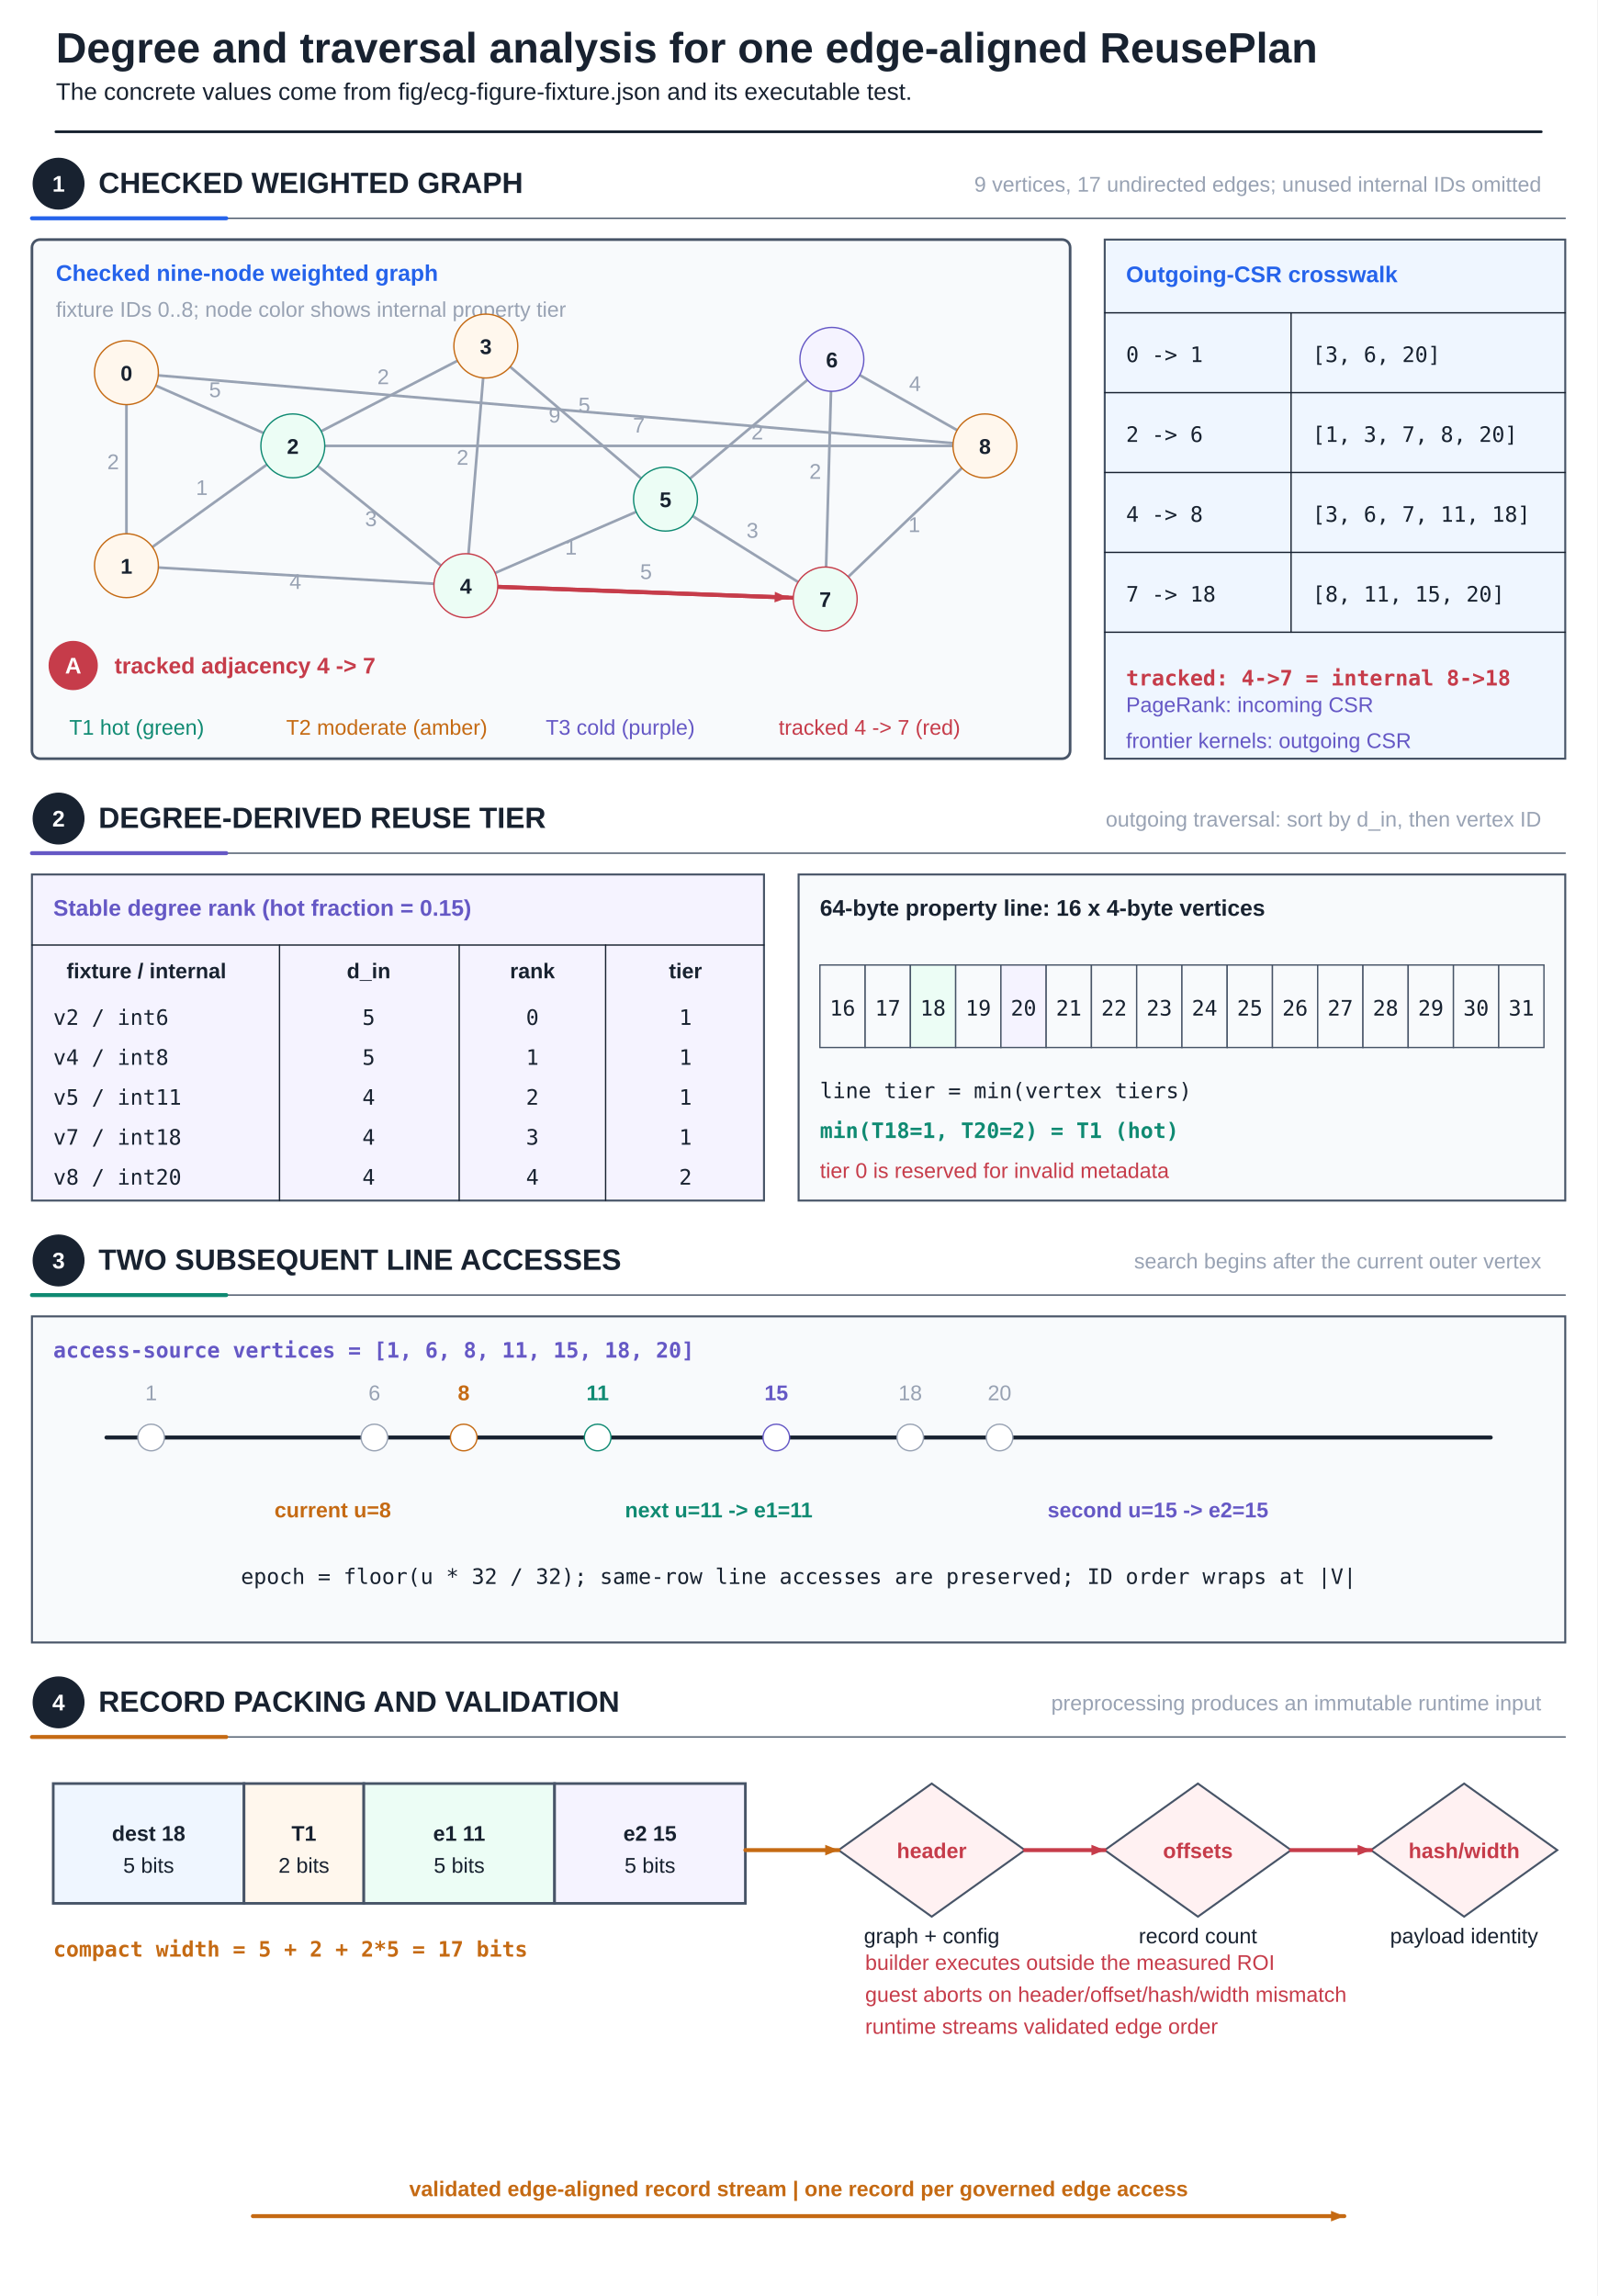
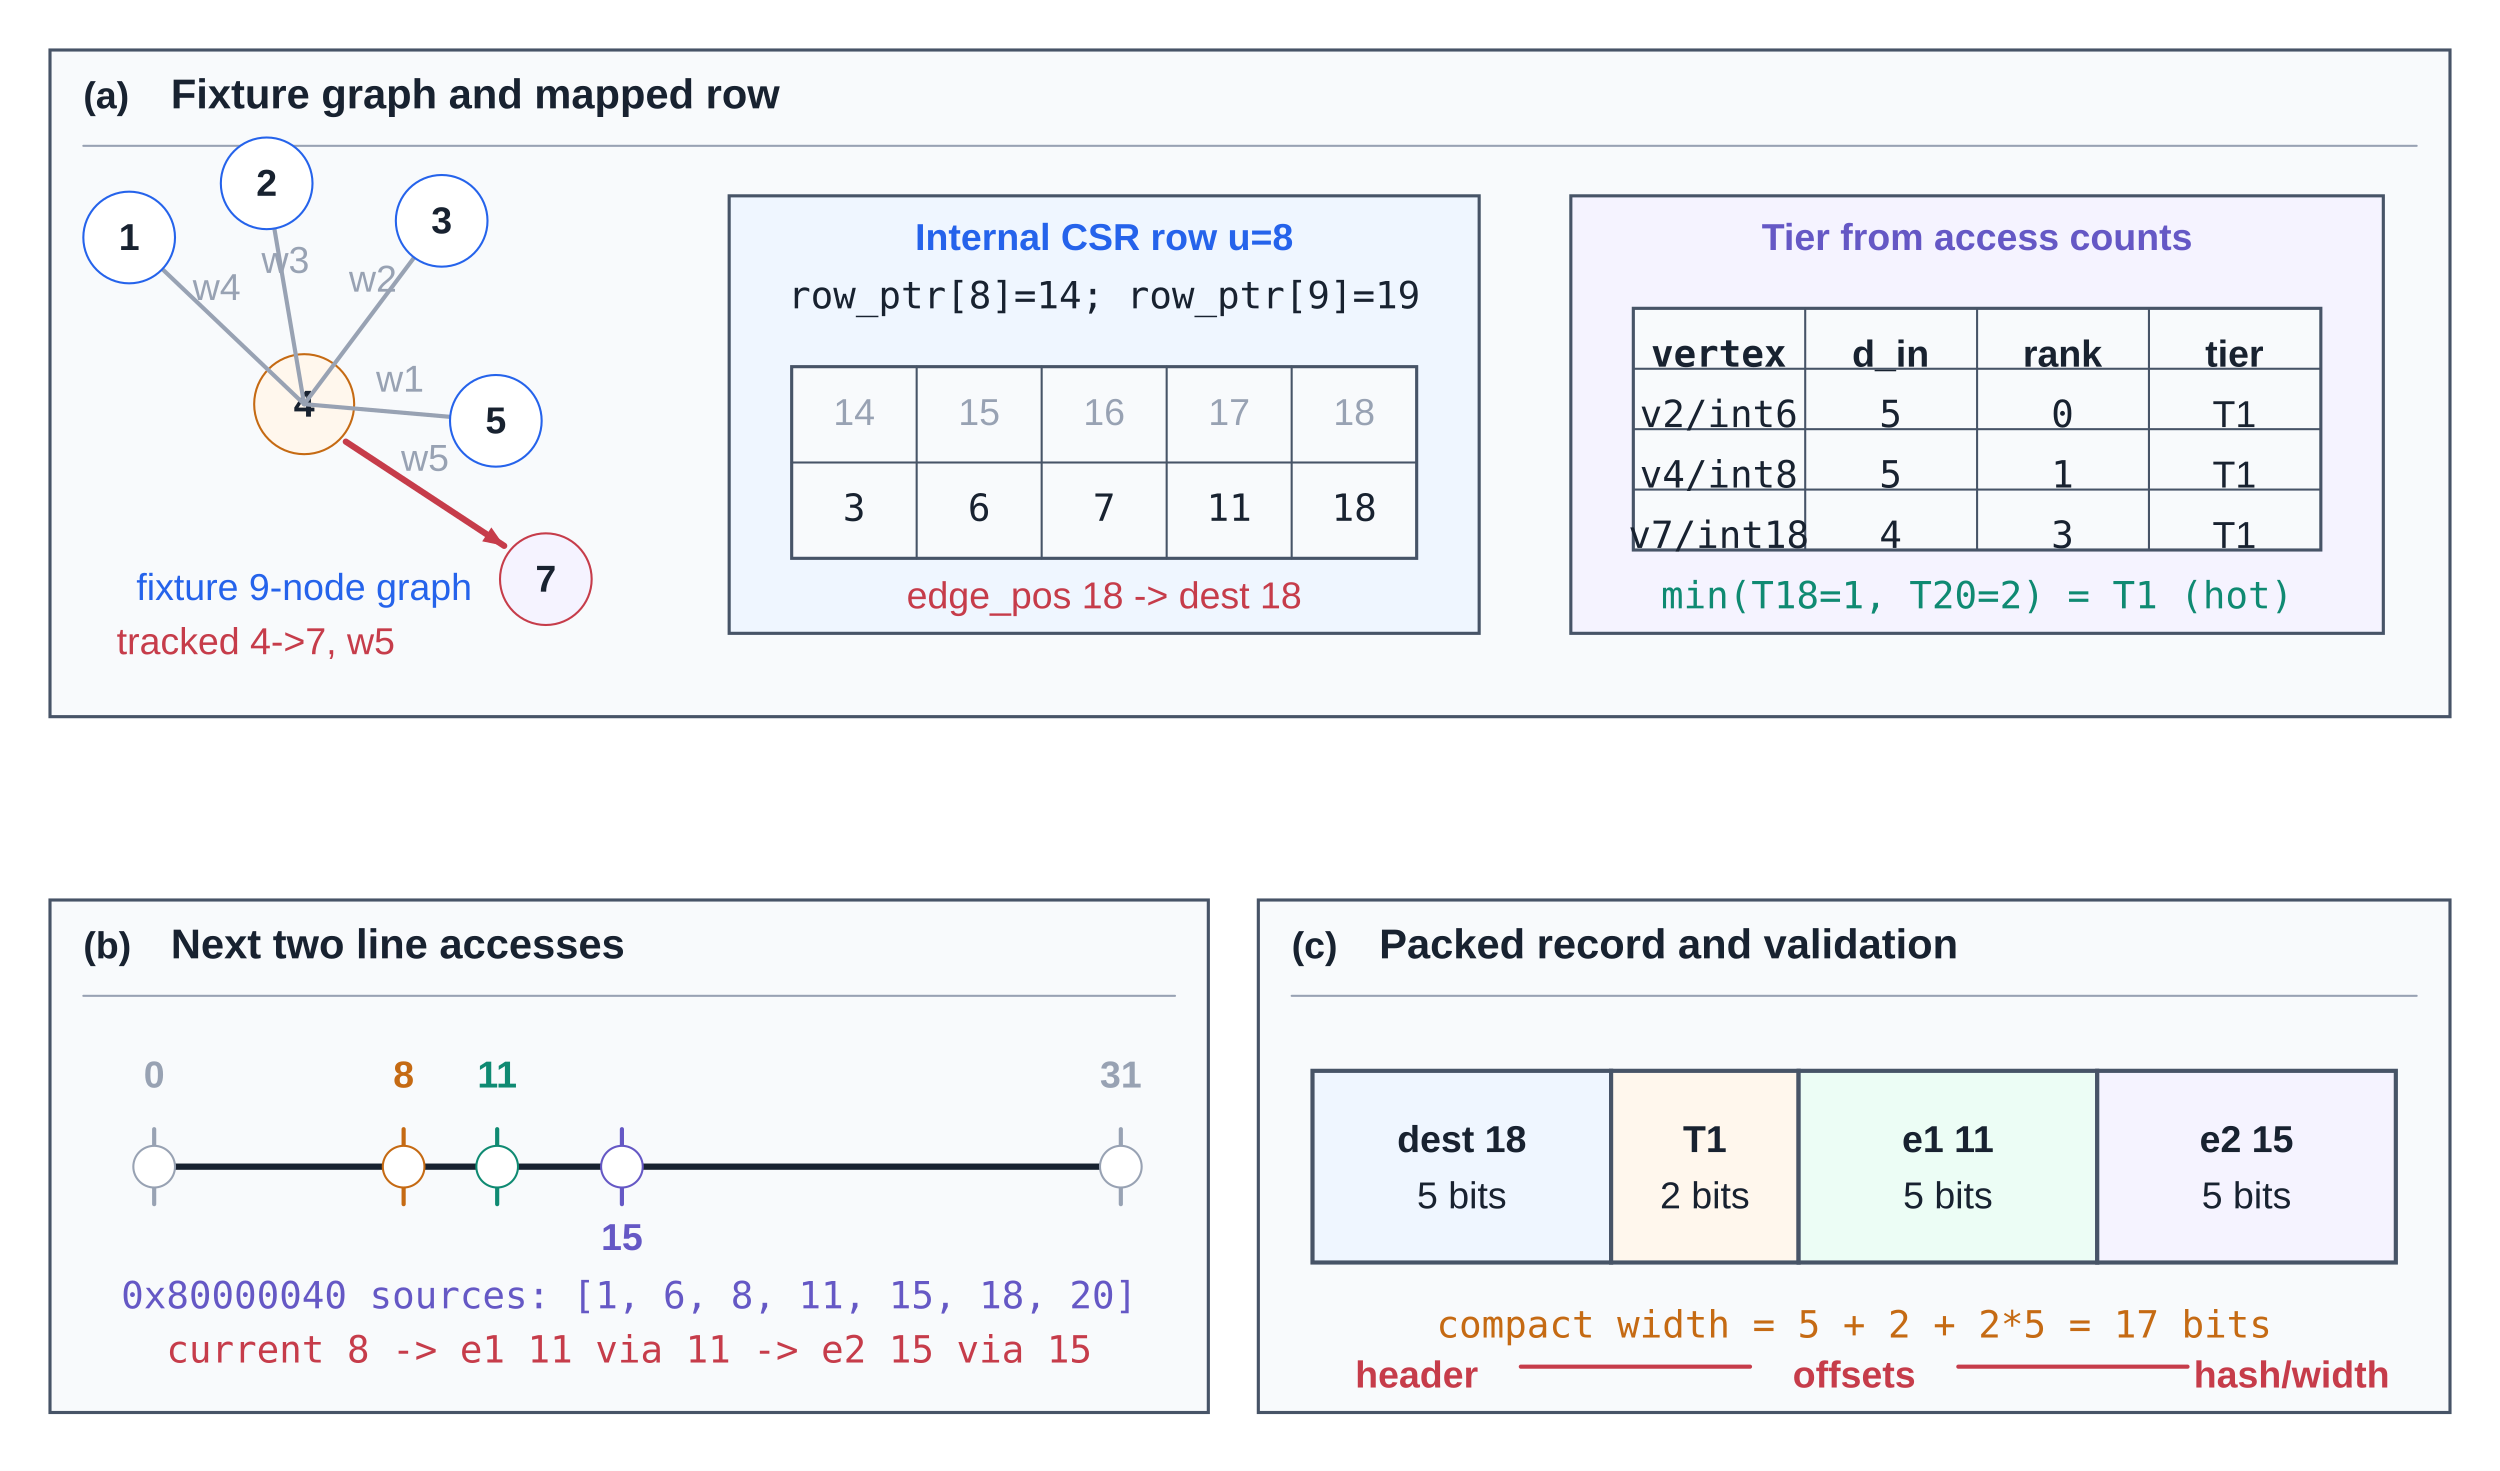
- <svg xmlns="http://www.w3.org/2000/svg" width="1200" height="1725" viewBox="0 0 1200 1725" role="img" aria-labelledby="title desc" fill="#182230" data-figure-schema="ecg-public/v1">
+ <svg xmlns="http://www.w3.org/2000/svg" width="1200" height="706" viewBox="0 0 1200 706" role="img" aria-labelledby="title desc" fill="#182230" data-figure-schema="ecg-public/v1">
  <defs>
    <marker id="arrow-blue" viewBox="0 0 10 8" markerWidth="11" markerHeight="8" refX="10" refY="4" orient="auto" markerUnits="userSpaceOnUse">
      <path d="M0 0 L10 4 L0 8 Z" fill="#2563EB" />
    </marker>
    <marker id="arrow-green" viewBox="0 0 10 8" markerWidth="11" markerHeight="8" refX="10" refY="4" orient="auto" markerUnits="userSpaceOnUse">
      <path d="M0 0 L10 4 L0 8 Z" fill="#0F8A72" />
    </marker>
    <marker id="arrow-amber" viewBox="0 0 10 8" markerWidth="11" markerHeight="8" refX="10" refY="4" orient="auto" markerUnits="userSpaceOnUse">
      <path d="M0 0 L10 4 L0 8 Z" fill="#C56A13" />
    </marker>
    <marker id="arrow-red" viewBox="0 0 10 8" markerWidth="11" markerHeight="8" refX="10" refY="4" orient="auto" markerUnits="userSpaceOnUse">
      <path d="M0 0 L10 4 L0 8 Z" fill="#C63C4A" />
    </marker>
    <marker id="arrow-purple" viewBox="0 0 10 8" markerWidth="11" markerHeight="8" refX="10" refY="4" orient="auto" markerUnits="userSpaceOnUse">
      <path d="M0 0 L10 4 L0 8 Z" fill="#6558C5" />
    </marker>
    <marker id="arrow-gray" viewBox="0 0 10 8" markerWidth="11" markerHeight="8" refX="10" refY="4" orient="auto" markerUnits="userSpaceOnUse">
      <path d="M0 0 L10 4 L0 8 Z" fill="#98A2B3" />
    </marker>
    <marker id="arrow-ink" viewBox="0 0 10 8" markerWidth="11" markerHeight="8" refX="10" refY="4" orient="auto" markerUnits="userSpaceOnUse">
      <path d="M0 0 L10 4 L0 8 Z" fill="#182230" />
    </marker>
    <style>
      :root { color-scheme: light dark; }
      @media (prefers-color-scheme: dark) {
        [fill="#FFFFFF"]{fill:#111827}[stroke="#FFFFFF"]{stroke:#111827}
        [fill="#F8FAFC"]{fill:#172033}[stroke="#F8FAFC"]{stroke:#172033}
        [fill="#EFF6FF"]{fill:#172554}[stroke="#EFF6FF"]{stroke:#172554}
        [fill="#ECFDF5"]{fill:#073B34}[stroke="#ECFDF5"]{stroke:#073B34}
        [fill="#FFF7ED"]{fill:#422A12}[stroke="#FFF7ED"]{stroke:#422A12}
        [fill="#FFF1F2"]{fill:#421B22}[stroke="#FFF1F2"]{stroke:#421B22}
        [fill="#F5F3FF"]{fill:#292349}[stroke="#F5F3FF"]{stroke:#292349}
        [fill="#182230"]{fill:#F8FAFC}[stroke="#182230"]{stroke:#F8FAFC}
        [fill="#475467"]{fill:#94A3B8}[stroke="#475467"]{stroke:#94A3B8}
        [fill="#98A2B3"]{fill:#A8B0BF}[stroke="#98A2B3"]{stroke:#A8B0BF}
        [fill="#2563EB"]{fill:#7FB0FF}[stroke="#2563EB"]{stroke:#7FB0FF}
        [fill="#0F8A72"]{fill:#5ED0B0}[stroke="#0F8A72"]{stroke:#5ED0B0}
        [fill="#C56A13"]{fill:#F0B36A}[stroke="#C56A13"]{stroke:#F0B36A}
        [fill="#6558C5"]{fill:#ADA4FF}[stroke="#6558C5"]{stroke:#ADA4FF}
        [fill="#C63C4A"]{fill:#F48B98}[stroke="#C63C4A"]{stroke:#F48B98}
      }
      .sans{font-family:"Liberation Sans","DejaVu Sans",Arial,sans-serif}
      .mono{font-family:"DejaVu Sans Mono","Liberation Mono",Consolas,monospace}
-       .title{font-size:32px;font-weight:700}
-       .subtitle{font-size:18px}
-       .heading{font-size:22px;font-weight:700}
-       .label{font-size:17px;font-weight:700}
-       .body{font-size:16px}
+       .display{font-size:26px;font-weight:700}
+       .heading{font-size:20px;font-weight:700}
+       .label{font-size:18px;font-weight:700}
+       .body{font-size:18px}
</style>
  </defs>
-   <rect x="0" y="0" width="1200" height="1725" fill="#FFFFFF" />
-   <text x="42" y="47" text-anchor="start" class="sans title" fill="#182230" font-weight="700">Degree and traversal analysis for one edge-aligned ReusePlan</text>
-   <text x="42" y="75" text-anchor="start" class="sans subtitle" fill="#182230">The concrete values come from fig/ecg-figure-fixture.json and its executable test.</text>
-   <line x1="42" y1="99" x2="1158" y2="99" stroke="#182230" stroke-width="2" stroke-linecap="round" vector-effect="non-scaling-stroke" />
-   <circle cx="44" cy="138" r="19" fill="#182230" stroke="#182230" stroke-width="1" />
-   <text x="44" y="144" text-anchor="middle" class="sans label" fill="#FFFFFF" font-weight="700">1</text>
-   <text x="74" y="145" text-anchor="start" class="sans heading" fill="#182230" font-weight="700">CHECKED WEIGHTED GRAPH</text>
-   <text x="1158" y="144" text-anchor="end" class="sans body" fill="#98A2B3">9 vertices, 17 undirected edges; unused internal IDs omitted</text>
-   <line x1="24" y1="164" x2="1176" y2="164" stroke="#475467" stroke-width="1" stroke-linecap="round" vector-effect="non-scaling-stroke" />
-   <line x1="24" y1="164" x2="170" y2="164" stroke="#2563EB" stroke-width="3" stroke-linecap="round" vector-effect="non-scaling-stroke" />
-   <rect x="24" y="180" width="780" height="390" rx="6" fill="#F8FAFC" stroke="#475467" stroke-width="2" data-shape="rect" data-x="24" data-y="180" data-width="780" data-height="390" />
-   <text x="42" y="211" text-anchor="start" class="sans label" fill="#2563EB" font-weight="700">Checked nine-node weighted graph</text>
-   <text x="42" y="238" text-anchor="start" class="sans body" fill="#98A2B3">fixture IDs 0..8; node color shows internal property tier</text>
-   <line x1="95" y1="280" x2="95" y2="425" stroke="#98A2B3" stroke-width="2" stroke-linecap="round" vector-effect="non-scaling-stroke" />
-   <text x="85.0" y="352.5" text-anchor="middle" class="sans body" fill="#98A2B3">2</text>
-   <line x1="95" y1="280" x2="220" y2="335" stroke="#98A2B3" stroke-width="2" stroke-linecap="round" vector-effect="non-scaling-stroke" />
-   <text x="161.527" y="298.347" text-anchor="middle" class="sans body" fill="#98A2B3">5</text>
-   <line x1="95" y1="280" x2="740" y2="335" stroke="#98A2B3" stroke-width="2" stroke-linecap="round" vector-effect="non-scaling-stroke" />
-   <text x="416.65" y="317.464" text-anchor="middle" class="sans body" fill="#98A2B3">9</text>
-   <line x1="95" y1="425" x2="220" y2="335" stroke="#98A2B3" stroke-width="2" stroke-linecap="round" vector-effect="non-scaling-stroke" />
-   <text x="151.657" y="371.885" text-anchor="middle" class="sans body" fill="#98A2B3">1</text>
-   <line x1="95" y1="425" x2="350" y2="440" stroke="#98A2B3" stroke-width="2" stroke-linecap="round" vector-effect="non-scaling-stroke" />
-   <text x="221.913" y="442.483" text-anchor="middle" class="sans body" fill="#98A2B3">4</text>
-   <line x1="220" y1="335" x2="365" y2="260" stroke="#98A2B3" stroke-width="2" stroke-linecap="round" vector-effect="non-scaling-stroke" />
-   <text x="287.906" y="288.618" text-anchor="middle" class="sans body" fill="#98A2B3">2</text>
-   <line x1="220" y1="335" x2="350" y2="440" stroke="#98A2B3" stroke-width="2" stroke-linecap="round" vector-effect="non-scaling-stroke" />
-   <text x="278.717" y="395.279" text-anchor="middle" class="sans body" fill="#98A2B3">3</text>
-   <line x1="220" y1="335" x2="740" y2="335" stroke="#98A2B3" stroke-width="2" stroke-linecap="round" vector-effect="non-scaling-stroke" />
-   <text x="480.0" y="325.0" text-anchor="middle" class="sans body" fill="#98A2B3">7</text>
-   <line x1="365" y1="260" x2="350" y2="440" stroke="#98A2B3" stroke-width="2" stroke-linecap="round" vector-effect="non-scaling-stroke" />
-   <text x="347.535" y="349.17" text-anchor="middle" class="sans body" fill="#98A2B3">2</text>
-   <line x1="365" y1="260" x2="500" y2="375" stroke="#98A2B3" stroke-width="2" stroke-linecap="round" vector-effect="non-scaling-stroke" />
-   <text x="438.985" y="309.888" text-anchor="middle" class="sans body" fill="#98A2B3">5</text>
-   <line x1="350" y1="440" x2="500" y2="375" stroke="#98A2B3" stroke-width="2" stroke-linecap="round" vector-effect="non-scaling-stroke" />
-   <text x="428.976" y="416.676" text-anchor="middle" class="sans body" fill="#98A2B3">1</text>
-   <line x1="350" y1="440" x2="620" y2="450" stroke="#C63C4A" stroke-width="3" stroke-linecap="round" vector-effect="non-scaling-stroke" />
-   <text x="485.37" y="435.007" text-anchor="middle" class="sans body" fill="#98A2B3">5</text>
-   <line x1="500" y1="375" x2="625" y2="270" stroke="#98A2B3" stroke-width="2" stroke-linecap="round" vector-effect="non-scaling-stroke" />
-   <text x="568.932" y="330.157" text-anchor="middle" class="sans body" fill="#98A2B3">2</text>
-   <line x1="500" y1="375" x2="620" y2="450" stroke="#98A2B3" stroke-width="2" stroke-linecap="round" vector-effect="non-scaling-stroke" />
-   <text x="565.3" y="404.02" text-anchor="middle" class="sans body" fill="#98A2B3">3</text>
-   <line x1="625" y1="270" x2="620" y2="450" stroke="#98A2B3" stroke-width="2" stroke-linecap="round" vector-effect="non-scaling-stroke" />
-   <text x="612.504" y="359.722" text-anchor="middle" class="sans body" fill="#98A2B3">2</text>
-   <line x1="625" y1="270" x2="740" y2="335" stroke="#98A2B3" stroke-width="2" stroke-linecap="round" vector-effect="non-scaling-stroke" />
-   <text x="687.421" y="293.794" text-anchor="middle" class="sans body" fill="#98A2B3">4</text>
-   <line x1="620" y1="450" x2="740" y2="335" stroke="#98A2B3" stroke-width="2" stroke-linecap="round" vector-effect="non-scaling-stroke" />
-   <text x="686.919" y="399.72" text-anchor="middle" class="sans body" fill="#98A2B3">1</text>
-   <path d="M374.983 440.925 L592.019 448.964" fill="none" stroke="#C63C4A" stroke-width="3" stroke-linecap="round" stroke-linejoin="round" vector-effect="non-scaling-stroke" marker-end="url(#arrow-red)" data-flow-kind="model-edge" data-flow-underlay="false" />
-   <text x="52" y="552" text-anchor="start" class="sans body" fill="#0F8A72">T1 hot (green)</text>
-   <text x="215" y="552" text-anchor="start" class="sans body" fill="#C56A13">T2 moderate (amber)</text>
-   <text x="410" y="552" text-anchor="start" class="sans body" fill="#6558C5">T3 cold (purple)</text>
-   <text x="585" y="552" text-anchor="start" class="sans body" fill="#C63C4A">tracked 4 -&gt; 7 (red)</text>
-   <circle cx="95" cy="280" r="24" fill="#FFF7ED" stroke="#C56A13" stroke-width="1" />
-   <text x="95" y="286" text-anchor="middle" class="sans body" fill="#182230" font-weight="700">0</text>
-   <circle cx="95" cy="425" r="24" fill="#FFF7ED" stroke="#C56A13" stroke-width="1" />
-   <text x="95" y="431" text-anchor="middle" class="sans body" fill="#182230" font-weight="700">1</text>
-   <circle cx="220" cy="335" r="24" fill="#ECFDF5" stroke="#0F8A72" stroke-width="1" />
-   <text x="220" y="341" text-anchor="middle" class="sans body" fill="#182230" font-weight="700">2</text>
-   <circle cx="365" cy="260" r="24" fill="#FFF7ED" stroke="#C56A13" stroke-width="1" />
-   <text x="365" y="266" text-anchor="middle" class="sans body" fill="#182230" font-weight="700">3</text>
-   <circle cx="350" cy="440" r="24" fill="#ECFDF5" stroke="#C63C4A" stroke-width="1" />
-   <text x="350" y="446" text-anchor="middle" class="sans body" fill="#182230" font-weight="700">4</text>
-   <circle cx="500" cy="375" r="24" fill="#ECFDF5" stroke="#0F8A72" stroke-width="1" />
-   <text x="500" y="381" text-anchor="middle" class="sans body" fill="#182230" font-weight="700">5</text>
-   <circle cx="625" cy="270" r="24" fill="#F5F3FF" stroke="#6558C5" stroke-width="1" />
-   <text x="625" y="276" text-anchor="middle" class="sans body" fill="#182230" font-weight="700">6</text>
-   <circle cx="620" cy="450" r="24" fill="#ECFDF5" stroke="#C63C4A" stroke-width="1" />
-   <text x="620" y="456" text-anchor="middle" class="sans body" fill="#182230" font-weight="700">7</text>
-   <circle cx="740" cy="335" r="24" fill="#FFF7ED" stroke="#C56A13" stroke-width="1" />
-   <text x="740" y="341" text-anchor="middle" class="sans body" fill="#182230" font-weight="700">8</text>
-   <circle cx="55" cy="500" r="18" fill="#C63C4A" stroke="#C63C4A" stroke-width="1" />
-   <text x="55" y="506" text-anchor="middle" class="sans label" fill="#FFFFFF" font-weight="700">A</text>
-   <text x="86" y="506" text-anchor="start" class="sans label" fill="#C63C4A" font-weight="700">tracked adjacency 4 -&gt; 7</text>
-   <rect x="830" y="180" width="346" height="390" rx="0" fill="#EFF6FF" stroke="#475467" stroke-width="1.5" data-shape="rect" data-x="830" data-y="180" data-width="346" data-height="390" />
-   <text x="846" y="212" text-anchor="start" class="sans label" fill="#2563EB" font-weight="700">Outgoing-CSR crosswalk</text>
-   <line x1="830" y1="235" x2="1176" y2="235" stroke="#182230" stroke-width="1" stroke-linecap="round" vector-effect="non-scaling-stroke" />
-   <line x1="970" y1="235" x2="970" y2="475" stroke="#182230" stroke-width="1" stroke-linecap="round" vector-effect="non-scaling-stroke" />
-   <line x1="830" y1="295" x2="1176" y2="295" stroke="#182230" stroke-width="1" stroke-linecap="round" vector-effect="non-scaling-stroke" />
-   <line x1="830" y1="355" x2="1176" y2="355" stroke="#182230" stroke-width="1" stroke-linecap="round" vector-effect="non-scaling-stroke" />
-   <line x1="830" y1="415" x2="1176" y2="415" stroke="#182230" stroke-width="1" stroke-linecap="round" vector-effect="non-scaling-stroke" />
-   <line x1="830" y1="475" x2="1176" y2="475" stroke="#182230" stroke-width="1" stroke-linecap="round" vector-effect="non-scaling-stroke" />
-   <text x="846" y="272" text-anchor="start" class="mono body" fill="#182230">0 -&gt; 1</text>
-   <text x="986" y="272" text-anchor="start" class="mono body" fill="#182230">[3, 6, 20]</text>
-   <text x="846" y="332" text-anchor="start" class="mono body" fill="#182230">2 -&gt; 6</text>
-   <text x="986" y="332" text-anchor="start" class="mono body" fill="#182230">[1, 3, 7, 8, 20]</text>
-   <text x="846" y="392" text-anchor="start" class="mono body" fill="#182230">4 -&gt; 8</text>
-   <text x="986" y="392" text-anchor="start" class="mono body" fill="#182230">[3, 6, 7, 11, 18]</text>
-   <text x="846" y="452" text-anchor="start" class="mono body" fill="#182230">7 -&gt; 18</text>
-   <text x="986" y="452" text-anchor="start" class="mono body" fill="#182230">[8, 11, 15, 20]</text>
-   <text x="846" y="515" text-anchor="start" class="mono body" fill="#C63C4A" font-weight="700">tracked: 4-&gt;7 = internal 8-&gt;18</text>
-   <text x="846" y="535" text-anchor="start" class="sans body" fill="#6558C5">PageRank: incoming CSR</text>
-   <text x="846" y="562" text-anchor="start" class="sans body" fill="#6558C5">frontier kernels: outgoing CSR</text>
-   <circle cx="44" cy="615" r="19" fill="#182230" stroke="#182230" stroke-width="1" />
-   <text x="44" y="621" text-anchor="middle" class="sans label" fill="#FFFFFF" font-weight="700">2</text>
-   <text x="74" y="622" text-anchor="start" class="sans heading" fill="#182230" font-weight="700">DEGREE-DERIVED REUSE TIER</text>
-   <text x="1158" y="621" text-anchor="end" class="sans body" fill="#98A2B3">outgoing traversal: sort by d_in, then vertex ID</text>
-   <line x1="24" y1="641" x2="1176" y2="641" stroke="#475467" stroke-width="1" stroke-linecap="round" vector-effect="non-scaling-stroke" />
-   <line x1="24" y1="641" x2="170" y2="641" stroke="#6558C5" stroke-width="3" stroke-linecap="round" vector-effect="non-scaling-stroke" />
-   <rect x="24" y="657" width="550" height="245" rx="0" fill="#F5F3FF" stroke="#475467" stroke-width="1.5" data-shape="rect" data-x="24" data-y="657" data-width="550" data-height="245" />
-   <text x="40" y="688" text-anchor="start" class="sans label" fill="#6558C5" font-weight="700">Stable degree rank (hot fraction = 0.15)</text>
-   <line x1="24" y1="710" x2="574" y2="710" stroke="#182230" stroke-width="1" stroke-linecap="round" vector-effect="non-scaling-stroke" />
-   <line x1="210" y1="710" x2="210" y2="902" stroke="#182230" stroke-width="1" stroke-linecap="round" vector-effect="non-scaling-stroke" />
-   <line x1="345" y1="710" x2="345" y2="902" stroke="#182230" stroke-width="1" stroke-linecap="round" vector-effect="non-scaling-stroke" />
-   <line x1="455" y1="710" x2="455" y2="902" stroke="#182230" stroke-width="1" stroke-linecap="round" vector-effect="non-scaling-stroke" />
-   <text x="110" y="735" text-anchor="middle" class="sans body" fill="#182230" font-weight="700">fixture / internal</text>
-   <text x="277" y="735" text-anchor="middle" class="sans body" fill="#182230" font-weight="700">d_in</text>
-   <text x="400" y="735" text-anchor="middle" class="sans body" fill="#182230" font-weight="700">rank</text>
-   <text x="515" y="735" text-anchor="middle" class="sans body" fill="#182230" font-weight="700">tier</text>
-   <text x="40" y="770" text-anchor="start" class="mono body" fill="#182230">v2 / int6</text>
-   <text x="277" y="770" text-anchor="middle" class="mono body" fill="#182230">5</text>
-   <text x="400" y="770" text-anchor="middle" class="mono body" fill="#182230">0</text>
-   <text x="515" y="770" text-anchor="middle" class="mono body" fill="#182230">1</text>
-   <text x="40" y="800" text-anchor="start" class="mono body" fill="#182230">v4 / int8</text>
-   <text x="277" y="800" text-anchor="middle" class="mono body" fill="#182230">5</text>
-   <text x="400" y="800" text-anchor="middle" class="mono body" fill="#182230">1</text>
-   <text x="515" y="800" text-anchor="middle" class="mono body" fill="#182230">1</text>
-   <text x="40" y="830" text-anchor="start" class="mono body" fill="#182230">v5 / int11</text>
-   <text x="277" y="830" text-anchor="middle" class="mono body" fill="#182230">4</text>
-   <text x="400" y="830" text-anchor="middle" class="mono body" fill="#182230">2</text>
-   <text x="515" y="830" text-anchor="middle" class="mono body" fill="#182230">1</text>
-   <text x="40" y="860" text-anchor="start" class="mono body" fill="#182230">v7 / int18</text>
-   <text x="277" y="860" text-anchor="middle" class="mono body" fill="#182230">4</text>
-   <text x="400" y="860" text-anchor="middle" class="mono body" fill="#182230">3</text>
-   <text x="515" y="860" text-anchor="middle" class="mono body" fill="#182230">1</text>
-   <text x="40" y="890" text-anchor="start" class="mono body" fill="#182230">v8 / int20</text>
-   <text x="277" y="890" text-anchor="middle" class="mono body" fill="#182230">4</text>
-   <text x="400" y="890" text-anchor="middle" class="mono body" fill="#182230">4</text>
-   <text x="515" y="890" text-anchor="middle" class="mono body" fill="#182230">2</text>
-   <rect x="600" y="657" width="576" height="245" rx="0" fill="#F8FAFC" stroke="#475467" stroke-width="1.5" data-shape="rect" data-x="600" data-y="657" data-width="576" data-height="245" />
-   <text x="616" y="688" text-anchor="start" class="sans label" fill="#182230" font-weight="700">64-byte property line: 16 x 4-byte vertices</text>
-   <rect x="616" y="725" width="34" height="62" rx="0" fill="#F8FAFC" stroke="#475467" stroke-width="1" data-shape="rect" data-x="616" data-y="725" data-width="34" data-height="62" />
-   <text x="633.0" y="763" text-anchor="middle" class="mono body" fill="#182230">16</text>
-   <rect x="650" y="725" width="34" height="62" rx="0" fill="#F8FAFC" stroke="#475467" stroke-width="1" data-shape="rect" data-x="650" data-y="725" data-width="34" data-height="62" />
-   <text x="667.0" y="763" text-anchor="middle" class="mono body" fill="#182230">17</text>
-   <rect x="684" y="725" width="34" height="62" rx="0" fill="#ECFDF5" stroke="#475467" stroke-width="1" data-shape="rect" data-x="684" data-y="725" data-width="34" data-height="62" />
-   <text x="701.0" y="763" text-anchor="middle" class="mono body" fill="#182230">18</text>
-   <rect x="718" y="725" width="34" height="62" rx="0" fill="#F8FAFC" stroke="#475467" stroke-width="1" data-shape="rect" data-x="718" data-y="725" data-width="34" data-height="62" />
-   <text x="735.0" y="763" text-anchor="middle" class="mono body" fill="#182230">19</text>
-   <rect x="752" y="725" width="34" height="62" rx="0" fill="#F5F3FF" stroke="#475467" stroke-width="1" data-shape="rect" data-x="752" data-y="725" data-width="34" data-height="62" />
-   <text x="769.0" y="763" text-anchor="middle" class="mono body" fill="#182230">20</text>
-   <rect x="786" y="725" width="34" height="62" rx="0" fill="#F8FAFC" stroke="#475467" stroke-width="1" data-shape="rect" data-x="786" data-y="725" data-width="34" data-height="62" />
-   <text x="803.0" y="763" text-anchor="middle" class="mono body" fill="#182230">21</text>
-   <rect x="820" y="725" width="34" height="62" rx="0" fill="#F8FAFC" stroke="#475467" stroke-width="1" data-shape="rect" data-x="820" data-y="725" data-width="34" data-height="62" />
-   <text x="837.0" y="763" text-anchor="middle" class="mono body" fill="#182230">22</text>
-   <rect x="854" y="725" width="34" height="62" rx="0" fill="#F8FAFC" stroke="#475467" stroke-width="1" data-shape="rect" data-x="854" data-y="725" data-width="34" data-height="62" />
-   <text x="871.0" y="763" text-anchor="middle" class="mono body" fill="#182230">23</text>
-   <rect x="888" y="725" width="34" height="62" rx="0" fill="#F8FAFC" stroke="#475467" stroke-width="1" data-shape="rect" data-x="888" data-y="725" data-width="34" data-height="62" />
-   <text x="905.0" y="763" text-anchor="middle" class="mono body" fill="#182230">24</text>
-   <rect x="922" y="725" width="34" height="62" rx="0" fill="#F8FAFC" stroke="#475467" stroke-width="1" data-shape="rect" data-x="922" data-y="725" data-width="34" data-height="62" />
-   <text x="939.0" y="763" text-anchor="middle" class="mono body" fill="#182230">25</text>
-   <rect x="956" y="725" width="34" height="62" rx="0" fill="#F8FAFC" stroke="#475467" stroke-width="1" data-shape="rect" data-x="956" data-y="725" data-width="34" data-height="62" />
-   <text x="973.0" y="763" text-anchor="middle" class="mono body" fill="#182230">26</text>
-   <rect x="990" y="725" width="34" height="62" rx="0" fill="#F8FAFC" stroke="#475467" stroke-width="1" data-shape="rect" data-x="990" data-y="725" data-width="34" data-height="62" />
-   <text x="1007.0" y="763" text-anchor="middle" class="mono body" fill="#182230">27</text>
-   <rect x="1024" y="725" width="34" height="62" rx="0" fill="#F8FAFC" stroke="#475467" stroke-width="1" data-shape="rect" data-x="1024" data-y="725" data-width="34" data-height="62" />
-   <text x="1041.0" y="763" text-anchor="middle" class="mono body" fill="#182230">28</text>
-   <rect x="1058" y="725" width="34" height="62" rx="0" fill="#F8FAFC" stroke="#475467" stroke-width="1" data-shape="rect" data-x="1058" data-y="725" data-width="34" data-height="62" />
-   <text x="1075.0" y="763" text-anchor="middle" class="mono body" fill="#182230">29</text>
-   <rect x="1092" y="725" width="34" height="62" rx="0" fill="#F8FAFC" stroke="#475467" stroke-width="1" data-shape="rect" data-x="1092" data-y="725" data-width="34" data-height="62" />
-   <text x="1109.0" y="763" text-anchor="middle" class="mono body" fill="#182230">30</text>
-   <rect x="1126" y="725" width="34" height="62" rx="0" fill="#F8FAFC" stroke="#475467" stroke-width="1" data-shape="rect" data-x="1126" data-y="725" data-width="34" data-height="62" />
-   <text x="1143.0" y="763" text-anchor="middle" class="mono body" fill="#182230">31</text>
-   <text x="616" y="825" text-anchor="start" class="mono body" fill="#182230">line tier = min(vertex tiers)</text>
-   <text x="616" y="855" text-anchor="start" class="mono body" fill="#0F8A72" font-weight="700">min(T18=1, T20=2) = T1 (hot)</text>
-   <text x="616" y="885" text-anchor="start" class="sans body" fill="#C63C4A">tier 0 is reserved for invalid metadata</text>
-   <circle cx="44" cy="947" r="19" fill="#182230" stroke="#182230" stroke-width="1" />
-   <text x="44" y="953" text-anchor="middle" class="sans label" fill="#FFFFFF" font-weight="700">3</text>
-   <text x="74" y="954" text-anchor="start" class="sans heading" fill="#182230" font-weight="700">TWO SUBSEQUENT LINE ACCESSES</text>
-   <text x="1158" y="953" text-anchor="end" class="sans body" fill="#98A2B3">search begins after the current outer vertex</text>
-   <line x1="24" y1="973" x2="1176" y2="973" stroke="#475467" stroke-width="1" stroke-linecap="round" vector-effect="non-scaling-stroke" />
-   <line x1="24" y1="973" x2="170" y2="973" stroke="#0F8A72" stroke-width="3" stroke-linecap="round" vector-effect="non-scaling-stroke" />
-   <rect x="24" y="989" width="1152" height="245" rx="0" fill="#F8FAFC" stroke="#475467" stroke-width="1.5" data-shape="rect" data-x="24" data-y="989" data-width="1152" data-height="245" />
-   <line x1="80" y1="1080" x2="1120" y2="1080" stroke="#182230" stroke-width="3" stroke-linecap="round" vector-effect="non-scaling-stroke" />
-   <circle cx="113.548" cy="1080" r="10" fill="#FFFFFF" stroke="#98A2B3" stroke-width="1" />
-   <text x="113.548" y="1052" text-anchor="middle" class="sans body" fill="#98A2B3">1</text>
-   <circle cx="281.29" cy="1080" r="10" fill="#FFFFFF" stroke="#98A2B3" stroke-width="1" />
-   <text x="281.29" y="1052" text-anchor="middle" class="sans body" fill="#98A2B3">6</text>
-   <circle cx="348.387" cy="1080" r="10" fill="#FFFFFF" stroke="#C56A13" stroke-width="1" />
-   <text x="348.387" y="1052" text-anchor="middle" class="sans body" fill="#C56A13" font-weight="700">8</text>
-   <circle cx="449.032" cy="1080" r="10" fill="#FFFFFF" stroke="#0F8A72" stroke-width="1" />
-   <text x="449.032" y="1052" text-anchor="middle" class="sans body" fill="#0F8A72" font-weight="700">11</text>
-   <circle cx="583.226" cy="1080" r="10" fill="#FFFFFF" stroke="#6558C5" stroke-width="1" />
-   <text x="583.226" y="1052" text-anchor="middle" class="sans body" fill="#6558C5" font-weight="700">15</text>
-   <circle cx="683.871" cy="1080" r="10" fill="#FFFFFF" stroke="#98A2B3" stroke-width="1" />
-   <text x="683.871" y="1052" text-anchor="middle" class="sans body" fill="#98A2B3">18</text>
-   <circle cx="750.968" cy="1080" r="10" fill="#FFFFFF" stroke="#98A2B3" stroke-width="1" />
-   <text x="750.968" y="1052" text-anchor="middle" class="sans body" fill="#98A2B3">20</text>
-   <text x="40" y="1020" text-anchor="start" class="mono body" fill="#6558C5" font-weight="700">access-source vertices = [1, 6, 8, 11, 15, 18, 20]</text>
-   <text x="250" y="1140" text-anchor="middle" class="sans body" fill="#C56A13" font-weight="700">current u=8</text>
-   <text x="540" y="1140" text-anchor="middle" class="sans body" fill="#0F8A72" font-weight="700">next u=11 -&gt; e1=11</text>
-   <text x="870" y="1140" text-anchor="middle" class="sans body" fill="#6558C5" font-weight="700">second u=15 -&gt; e2=15</text>
-   <text x="600" y="1190" text-anchor="middle" class="mono body" fill="#182230">epoch = floor(u * 32 / 32); same-row line accesses are preserved; ID order wraps at |V|</text>
-   <circle cx="44" cy="1279" r="19" fill="#182230" stroke="#182230" stroke-width="1" />
-   <text x="44" y="1285" text-anchor="middle" class="sans label" fill="#FFFFFF" font-weight="700">4</text>
-   <text x="74" y="1286" text-anchor="start" class="sans heading" fill="#182230" font-weight="700">RECORD PACKING AND VALIDATION</text>
-   <text x="1158" y="1285" text-anchor="end" class="sans body" fill="#98A2B3">preprocessing produces an immutable runtime input</text>
-   <line x1="24" y1="1305" x2="1176" y2="1305" stroke="#475467" stroke-width="1" stroke-linecap="round" vector-effect="non-scaling-stroke" />
-   <line x1="24" y1="1305" x2="170" y2="1305" stroke="#C56A13" stroke-width="3" stroke-linecap="round" vector-effect="non-scaling-stroke" />
-   <rect x="40" y="1340" width="143.333" height="90" rx="0" fill="#EFF6FF" stroke="#475467" stroke-width="2" data-shape="rect" data-x="40" data-y="1340" data-width="143.33333333333334" data-height="90" />
-   <text x="111.667" y="1383.0" text-anchor="middle" class="sans body" fill="#182230" font-weight="700">dest 18</text>
-   <text x="111.667" y="1407.0" text-anchor="middle" class="sans body" fill="#182230">5 bits</text>
-   <rect x="183.333" y="1340" width="90.0" height="90" rx="0" fill="#FFF7ED" stroke="#475467" stroke-width="2" data-shape="rect" data-x="183.33333333333334" data-y="1340" data-width="90.0" data-height="90" />
-   <text x="228.333" y="1383.0" text-anchor="middle" class="sans body" fill="#182230" font-weight="700">T1</text>
-   <text x="228.333" y="1407.0" text-anchor="middle" class="sans body" fill="#182230">2 bits</text>
-   <rect x="273.333" y="1340" width="143.333" height="90" rx="0" fill="#ECFDF5" stroke="#475467" stroke-width="2" data-shape="rect" data-x="273.33333333333337" data-y="1340" data-width="143.33333333333334" data-height="90" />
-   <text x="345" y="1383.0" text-anchor="middle" class="sans body" fill="#182230" font-weight="700">e1 11</text>
-   <text x="345" y="1407.0" text-anchor="middle" class="sans body" fill="#182230">5 bits</text>
-   <rect x="416.667" y="1340" width="143.333" height="90" rx="0" fill="#F5F3FF" stroke="#475467" stroke-width="2" data-shape="rect" data-x="416.66666666666674" data-y="1340" data-width="143.33333333333334" data-height="90" />
-   <text x="488.333" y="1383.0" text-anchor="middle" class="sans body" fill="#182230" font-weight="700">e2 15</text>
-   <text x="488.333" y="1407.0" text-anchor="middle" class="sans body" fill="#182230">5 bits</text>
-   <text x="40" y="1470" text-anchor="start" class="mono body" fill="#C56A13" font-weight="700">compact width = 5 + 2 + 2*5 = 17 bits</text>
-   <polygon points="700,1340.0 770.0,1390 700,1440.0 630.0,1390" fill="#FFF1F2" stroke="#475467" stroke-width="1.5" data-shape="diamond" data-cx="700" data-cy="1390" data-width="140" data-height="100" />
-   <text x="700" y="1396" text-anchor="middle" class="sans body" fill="#C63C4A" font-weight="700">header</text>
-   <text x="700" y="1460" text-anchor="middle" class="sans body" fill="#182230">graph + config</text>
-   <polygon points="900,1340.0 970.0,1390 900,1440.0 830.0,1390" fill="#FFF1F2" stroke="#475467" stroke-width="1.5" data-shape="diamond" data-cx="900" data-cy="1390" data-width="140" data-height="100" />
-   <text x="900" y="1396" text-anchor="middle" class="sans body" fill="#C63C4A" font-weight="700">offsets</text>
-   <text x="900" y="1460" text-anchor="middle" class="sans body" fill="#182230">record count</text>
-   <polygon points="1100,1340.0 1170.0,1390 1100,1440.0 1030.0,1390" fill="#FFF1F2" stroke="#475467" stroke-width="1.5" data-shape="diamond" data-cx="1100" data-cy="1390" data-width="140" data-height="100" />
-   <text x="1100" y="1396" text-anchor="middle" class="sans body" fill="#C63C4A" font-weight="700">hash/width</text>
-   <text x="1100" y="1460" text-anchor="middle" class="sans body" fill="#182230">payload identity</text>
-   <path d="M560 1390 L630 1390" fill="none" stroke="#C56A13" stroke-width="3" stroke-linecap="round" stroke-linejoin="round" vector-effect="non-scaling-stroke" marker-end="url(#arrow-amber)" data-flow-kind="control" data-flow-underlay="false" data-flow-label="compact width" />
-   <path d="M770 1390 L830 1390" fill="none" stroke="#C63C4A" stroke-width="3" stroke-linecap="round" stroke-linejoin="round" vector-effect="non-scaling-stroke" marker-end="url(#arrow-red)" data-flow-kind="control" data-flow-underlay="false" data-flow-label="header" />
-   <path d="M970 1390 L1030 1390" fill="none" stroke="#C63C4A" stroke-width="3" stroke-linecap="round" stroke-linejoin="round" vector-effect="non-scaling-stroke" marker-end="url(#arrow-red)" data-flow-kind="control" data-flow-underlay="false" data-flow-label="offsets" />
-   <text x="650" y="1480" text-anchor="start" class="sans body" fill="#C63C4A">builder executes outside the measured ROI</text>
-   <text x="650" y="1504" text-anchor="start" class="sans body" fill="#C63C4A">guest aborts on header/offset/hash/width mismatch</text>
-   <text x="650" y="1528" text-anchor="start" class="sans body" fill="#C63C4A">runtime streams validated edge order</text>
-   <path d="M190 1665 L1010 1665" fill="none" stroke="#C56A13" stroke-width="3" stroke-linecap="round" stroke-linejoin="round" vector-effect="non-scaling-stroke" marker-end="url(#arrow-amber)" data-flow-kind="transfer" data-flow-underlay="false" data-flow-label="validated edge-aligned record stream" data-flow-cadence="one record per governed edge access" />
-   <rect x="257.56" y="1633.00" width="684.88" height="22" rx="3" fill="#FFFFFF" fill-opacity="0.96" data-label-background="true" />
-   <text x="600" y="1650" text-anchor="middle" class="sans body" fill="#C56A13" font-weight="700">validated edge-aligned record stream | one record per governed edge access</text>
+   <rect x="0" y="0" width="1200" height="706" fill="#FFFFFF" />
+   <rect x="24" y="24" width="1152" height="320" rx="0" fill="#F8FAFC" stroke="#475467" stroke-width="1.5" data-shape="rect" data-x="24" data-y="24" data-width="1152" data-height="320" />
+   <text x="40" y="52" text-anchor="start" class="sans label" fill="#182230" font-weight="700">(a)</text>
+   <text x="82" y="52" text-anchor="start" class="sans heading" fill="#182230" font-weight="700">Fixture graph and mapped row</text>
+   <line x1="40" y1="70" x2="1160" y2="70" stroke="#98A2B3" stroke-width="1" stroke-linecap="round" vector-effect="non-scaling-stroke" />
+   <circle cx="146" cy="194" r="24" fill="#FFF7ED" stroke="#C56A13" stroke-width="1" />
+   <text x="146" y="200" text-anchor="middle" class="sans label" fill="#182230" font-weight="700">4</text>
+   <text x="146" y="288" text-anchor="middle" class="sans body" fill="#2563EB">fixture 9-node graph</text>
+   <line x1="146" y1="194" x2="62" y2="114" stroke="#98A2B3" stroke-width="2" stroke-linecap="round" vector-effect="non-scaling-stroke" />
+   <circle cx="62" cy="114" r="22" fill="#FFFFFF" stroke="#2563EB" stroke-width="1" />
+   <text x="62" y="120" text-anchor="middle" class="sans label" fill="#182230" font-weight="700">1</text>
+   <text x="104.0" y="144.0" text-anchor="middle" class="sans body" fill="#98A2B3">w4</text>
+   <line x1="146" y1="194" x2="128" y2="88" stroke="#98A2B3" stroke-width="2" stroke-linecap="round" vector-effect="non-scaling-stroke" />
+   <circle cx="128" cy="88" r="22" fill="#FFFFFF" stroke="#2563EB" stroke-width="1" />
+   <text x="128" y="94" text-anchor="middle" class="sans label" fill="#182230" font-weight="700">2</text>
+   <text x="137.0" y="131.0" text-anchor="middle" class="sans body" fill="#98A2B3">w3</text>
+   <line x1="146" y1="194" x2="212" y2="106" stroke="#98A2B3" stroke-width="2" stroke-linecap="round" vector-effect="non-scaling-stroke" />
+   <circle cx="212" cy="106" r="22" fill="#FFFFFF" stroke="#2563EB" stroke-width="1" />
+   <text x="212" y="112" text-anchor="middle" class="sans label" fill="#182230" font-weight="700">3</text>
+   <text x="179.0" y="140.0" text-anchor="middle" class="sans body" fill="#98A2B3">w2</text>
+   <line x1="146" y1="194" x2="238" y2="202" stroke="#98A2B3" stroke-width="2" stroke-linecap="round" vector-effect="non-scaling-stroke" />
+   <circle cx="238" cy="202" r="22" fill="#FFFFFF" stroke="#2563EB" stroke-width="1" />
+   <text x="238" y="208" text-anchor="middle" class="sans label" fill="#182230" font-weight="700">5</text>
+   <text x="192.0" y="188.0" text-anchor="middle" class="sans body" fill="#98A2B3">w1</text>
+   <path d="M166 212 L242 262" fill="none" stroke="#C63C4A" stroke-width="3" stroke-linecap="round" stroke-linejoin="round" vector-effect="non-scaling-stroke" marker-end="url(#arrow-red)" data-flow-kind="model-edge" data-flow-underlay="false" />
+   <circle cx="262" cy="278" r="22" fill="#F5F3FF" stroke="#C63C4A" stroke-width="1" />
+   <text x="262" y="284" text-anchor="middle" class="sans label" fill="#182230" font-weight="700">7</text>
+   <text x="204.0" y="226.0" text-anchor="middle" class="sans body" fill="#98A2B3">w5</text>
+   <text x="56" y="314" text-anchor="start" class="sans body" fill="#C63C4A">tracked 4-&gt;7, w5</text>
+   <rect x="350" y="94" width="360" height="210" rx="0" fill="#EFF6FF" stroke="#475467" stroke-width="1.5" data-shape="rect" data-x="350" data-y="94" data-width="360" data-height="210" />
+   <text x="530.0" y="120" text-anchor="middle" class="sans label" fill="#2563EB" font-weight="700">Internal CSR row u=8</text>
+   <text x="530" y="148" text-anchor="middle" class="mono body" fill="#182230">row_ptr[8]=14; row_ptr[9]=19</text>
+   <rect x="380" y="176" width="300" height="92" rx="0" fill="#F8FAFC" stroke="#475467" stroke-width="1.5" data-shape="rect" data-x="380" data-y="176" data-width="300" data-height="92" />
+   <line x1="380" y1="222.0" x2="680" y2="222.0" stroke="#475467" stroke-width="1" stroke-linecap="round" vector-effect="non-scaling-stroke" />
+   <line x1="440.0" y1="176" x2="440.0" y2="268" stroke="#475467" stroke-width="1" stroke-linecap="round" vector-effect="non-scaling-stroke" />
+   <line x1="500.0" y1="176" x2="500.0" y2="268" stroke="#475467" stroke-width="1" stroke-linecap="round" vector-effect="non-scaling-stroke" />
+   <line x1="560.0" y1="176" x2="560.0" y2="268" stroke="#475467" stroke-width="1" stroke-linecap="round" vector-effect="non-scaling-stroke" />
+   <line x1="620.0" y1="176" x2="620.0" y2="268" stroke="#475467" stroke-width="1" stroke-linecap="round" vector-effect="non-scaling-stroke" />
+   <text x="410" y="204" text-anchor="middle" class="sans body" fill="#98A2B3">14</text>
+   <text x="470" y="204" text-anchor="middle" class="sans body" fill="#98A2B3">15</text>
+   <text x="530" y="204" text-anchor="middle" class="sans body" fill="#98A2B3">16</text>
+   <text x="590" y="204" text-anchor="middle" class="sans body" fill="#98A2B3">17</text>
+   <text x="650" y="204" text-anchor="middle" class="sans body" fill="#98A2B3">18</text>
+   <text x="410" y="250" text-anchor="middle" class="mono body" fill="#182230">3</text>
+   <text x="470" y="250" text-anchor="middle" class="mono body" fill="#182230">6</text>
+   <text x="530" y="250" text-anchor="middle" class="mono body" fill="#182230">7</text>
+   <text x="590" y="250" text-anchor="middle" class="mono body" fill="#182230">11</text>
+   <text x="650" y="250" text-anchor="middle" class="mono body" fill="#182230">18</text>
+   <text x="530" y="292" text-anchor="middle" class="sans body" fill="#C63C4A">edge_pos 18 -&gt; dest 18</text>
+   <rect x="754" y="94" width="390" height="210" rx="0" fill="#F5F3FF" stroke="#475467" stroke-width="1.5" data-shape="rect" data-x="754" data-y="94" data-width="390" data-height="210" />
+   <text x="949.0" y="120" text-anchor="middle" class="sans label" fill="#6558C5" font-weight="700">Tier from access counts</text>
+   <rect x="784" y="148" width="330" height="116" rx="0" fill="#F8FAFC" stroke="#475467" stroke-width="1.5" data-shape="rect" data-x="784" data-y="148" data-width="330" data-height="116" />
+   <line x1="784" y1="177.0" x2="1114" y2="177.0" stroke="#475467" stroke-width="1" stroke-linecap="round" vector-effect="non-scaling-stroke" />
+   <line x1="784" y1="206.0" x2="1114" y2="206.0" stroke="#475467" stroke-width="1" stroke-linecap="round" vector-effect="non-scaling-stroke" />
+   <line x1="784" y1="235.0" x2="1114" y2="235.0" stroke="#475467" stroke-width="1" stroke-linecap="round" vector-effect="non-scaling-stroke" />
+   <line x1="866.5" y1="148" x2="866.5" y2="264" stroke="#475467" stroke-width="1" stroke-linecap="round" vector-effect="non-scaling-stroke" />
+   <line x1="949.0" y1="148" x2="949.0" y2="264" stroke="#475467" stroke-width="1" stroke-linecap="round" vector-effect="non-scaling-stroke" />
+   <line x1="1031.5" y1="148" x2="1031.5" y2="264" stroke="#475467" stroke-width="1" stroke-linecap="round" vector-effect="non-scaling-stroke" />
+   <text x="825.0" y="176" text-anchor="middle" class="mono label" fill="#182230" font-weight="700">vertex</text>
+   <text x="907.5" y="176" text-anchor="middle" class="sans label" fill="#182230" font-weight="700">d_in</text>
+   <text x="990.0" y="176" text-anchor="middle" class="sans label" fill="#182230" font-weight="700">rank</text>
+   <text x="1072.5" y="176" text-anchor="middle" class="sans label" fill="#182230" font-weight="700">tier</text>
+   <text x="825.0" y="205" text-anchor="middle" class="mono body" fill="#182230">v2/int6</text>
+   <text x="907.5" y="205" text-anchor="middle" class="mono body" fill="#182230">5</text>
+   <text x="990.0" y="205" text-anchor="middle" class="mono body" fill="#182230">0</text>
+   <text x="1072.5" y="205" text-anchor="middle" class="sans body" fill="#182230">T1</text>
+   <text x="825.0" y="234" text-anchor="middle" class="mono body" fill="#182230">v4/int8</text>
+   <text x="907.5" y="234" text-anchor="middle" class="mono body" fill="#182230">5</text>
+   <text x="990.0" y="234" text-anchor="middle" class="mono body" fill="#182230">1</text>
+   <text x="1072.5" y="234" text-anchor="middle" class="sans body" fill="#182230">T1</text>
+   <text x="825.0" y="263" text-anchor="middle" class="mono body" fill="#182230">v7/int18</text>
+   <text x="907.5" y="263" text-anchor="middle" class="mono body" fill="#182230">4</text>
+   <text x="990.0" y="263" text-anchor="middle" class="mono body" fill="#182230">3</text>
+   <text x="1072.5" y="263" text-anchor="middle" class="sans body" fill="#182230">T1</text>
+   <text x="949" y="292" text-anchor="middle" class="mono body" fill="#0F8A72">min(T18=1, T20=2) = T1 (hot)</text>
+   <rect x="24" y="432" width="556" height="246" rx="0" fill="#F8FAFC" stroke="#475467" stroke-width="1.5" data-shape="rect" data-x="24" data-y="432" data-width="556" data-height="246" />
+   <text x="40" y="460" text-anchor="start" class="sans label" fill="#182230" font-weight="700">(b)</text>
+   <text x="82" y="460" text-anchor="start" class="sans heading" fill="#182230" font-weight="700">Next two line accesses</text>
+   <line x1="40" y1="478" x2="564" y2="478" stroke="#98A2B3" stroke-width="1" stroke-linecap="round" vector-effect="non-scaling-stroke" />
+   <line x1="74" y1="560" x2="538" y2="560" stroke="#182230" stroke-width="3" stroke-linecap="round" vector-effect="non-scaling-stroke" />
+   <line x1="74.0" y1="542" x2="74.0" y2="578" stroke="#98A2B3" stroke-width="2" stroke-linecap="round" vector-effect="non-scaling-stroke" />
+   <circle cx="74.0" cy="560" r="10" fill="#FFFFFF" stroke="#98A2B3" stroke-width="1" />
+   <text x="74.0" y="522" text-anchor="middle" class="sans label" fill="#98A2B3" font-weight="700">0</text>
+   <line x1="193.742" y1="542" x2="193.742" y2="578" stroke="#C56A13" stroke-width="2" stroke-linecap="round" vector-effect="non-scaling-stroke" />
+   <circle cx="193.742" cy="560" r="10" fill="#FFFFFF" stroke="#C56A13" stroke-width="1" />
+   <text x="193.742" y="522" text-anchor="middle" class="sans label" fill="#C56A13" font-weight="700">8</text>
+   <line x1="238.645" y1="542" x2="238.645" y2="578" stroke="#0F8A72" stroke-width="2" stroke-linecap="round" vector-effect="non-scaling-stroke" />
+   <circle cx="238.645" cy="560" r="10" fill="#FFFFFF" stroke="#0F8A72" stroke-width="1" />
+   <text x="238.645" y="522" text-anchor="middle" class="sans label" fill="#0F8A72" font-weight="700">11</text>
+   <line x1="298.516" y1="542" x2="298.516" y2="578" stroke="#6558C5" stroke-width="2" stroke-linecap="round" vector-effect="non-scaling-stroke" />
+   <circle cx="298.516" cy="560" r="10" fill="#FFFFFF" stroke="#6558C5" stroke-width="1" />
+   <text x="298.516" y="600" text-anchor="middle" class="sans label" fill="#6558C5" font-weight="700">15</text>
+   <line x1="538.0" y1="542" x2="538.0" y2="578" stroke="#98A2B3" stroke-width="2" stroke-linecap="round" vector-effect="non-scaling-stroke" />
+   <circle cx="538.0" cy="560" r="10" fill="#FFFFFF" stroke="#98A2B3" stroke-width="1" />
+   <text x="538.0" y="522" text-anchor="middle" class="sans label" fill="#98A2B3" font-weight="700">31</text>
+   <text x="302" y="628" text-anchor="middle" class="mono body" fill="#6558C5">0x80000040 sources: [1, 6, 8, 11, 15, 18, 20]</text>
+   <text x="302" y="654" text-anchor="middle" class="mono body" fill="#C63C4A">current 8 -&gt; e1 11 via 11 -&gt; e2 15 via 15</text>
+   <rect x="604" y="432" width="572" height="246" rx="0" fill="#F8FAFC" stroke="#475467" stroke-width="1.5" data-shape="rect" data-x="604" data-y="432" data-width="572" data-height="246" />
+   <text x="620" y="460" text-anchor="start" class="sans label" fill="#182230" font-weight="700">(c)</text>
+   <text x="662" y="460" text-anchor="start" class="sans heading" fill="#182230" font-weight="700">Packed record and validation</text>
+   <line x1="620" y1="478" x2="1160" y2="478" stroke="#98A2B3" stroke-width="1" stroke-linecap="round" vector-effect="non-scaling-stroke" />
+   <rect x="630" y="514" width="143.333" height="92" rx="0" fill="#EFF6FF" stroke="#475467" stroke-width="2" data-shape="rect" data-x="630" data-y="514" data-width="143.33333333333334" data-height="92" />
+   <text x="701.667" y="553.0" text-anchor="middle" class="sans label" fill="#182230" font-weight="700">dest 18</text>
+   <text x="701.667" y="580.0" text-anchor="middle" class="sans body" fill="#182230">5 bits</text>
+   <rect x="773.333" y="514" width="90.0" height="92" rx="0" fill="#FFF7ED" stroke="#475467" stroke-width="2" data-shape="rect" data-x="773.3333333333334" data-y="514" data-width="90.0" data-height="92" />
+   <text x="818.333" y="553.0" text-anchor="middle" class="sans label" fill="#182230" font-weight="700">T1</text>
+   <text x="818.333" y="580.0" text-anchor="middle" class="sans body" fill="#182230">2 bits</text>
+   <rect x="863.333" y="514" width="143.333" height="92" rx="0" fill="#ECFDF5" stroke="#475467" stroke-width="2" data-shape="rect" data-x="863.3333333333334" data-y="514" data-width="143.33333333333334" data-height="92" />
+   <text x="935.0" y="553.0" text-anchor="middle" class="sans label" fill="#182230" font-weight="700">e1 11</text>
+   <text x="935.0" y="580.0" text-anchor="middle" class="sans body" fill="#182230">5 bits</text>
+   <rect x="1006.667" y="514" width="143.333" height="92" rx="0" fill="#F5F3FF" stroke="#475467" stroke-width="2" data-shape="rect" data-x="1006.6666666666667" data-y="514" data-width="143.33333333333334" data-height="92" />
+   <text x="1078.333" y="553.0" text-anchor="middle" class="sans label" fill="#182230" font-weight="700">e2 15</text>
+   <text x="1078.333" y="580.0" text-anchor="middle" class="sans body" fill="#182230">5 bits</text>
+   <text x="890" y="642" text-anchor="middle" class="mono body" fill="#C56A13">compact width = 5 + 2 + 2*5 = 17 bits</text>
+   <text x="680" y="666" text-anchor="middle" class="sans label" fill="#C63C4A" font-weight="700">header</text>
+   <text x="890" y="666" text-anchor="middle" class="sans label" fill="#C63C4A" font-weight="700">offsets</text>
+   <text x="1100" y="666" text-anchor="middle" class="sans label" fill="#C63C4A" font-weight="700">hash/width</text>
+   <line x1="730" y1="656" x2="840" y2="656" stroke="#C63C4A" stroke-width="2" stroke-linecap="round" vector-effect="non-scaling-stroke" />
+   <line x1="940" y1="656" x2="1050" y2="656" stroke="#C63C4A" stroke-width="2" stroke-linecap="round" vector-effect="non-scaling-stroke" />
</svg>
